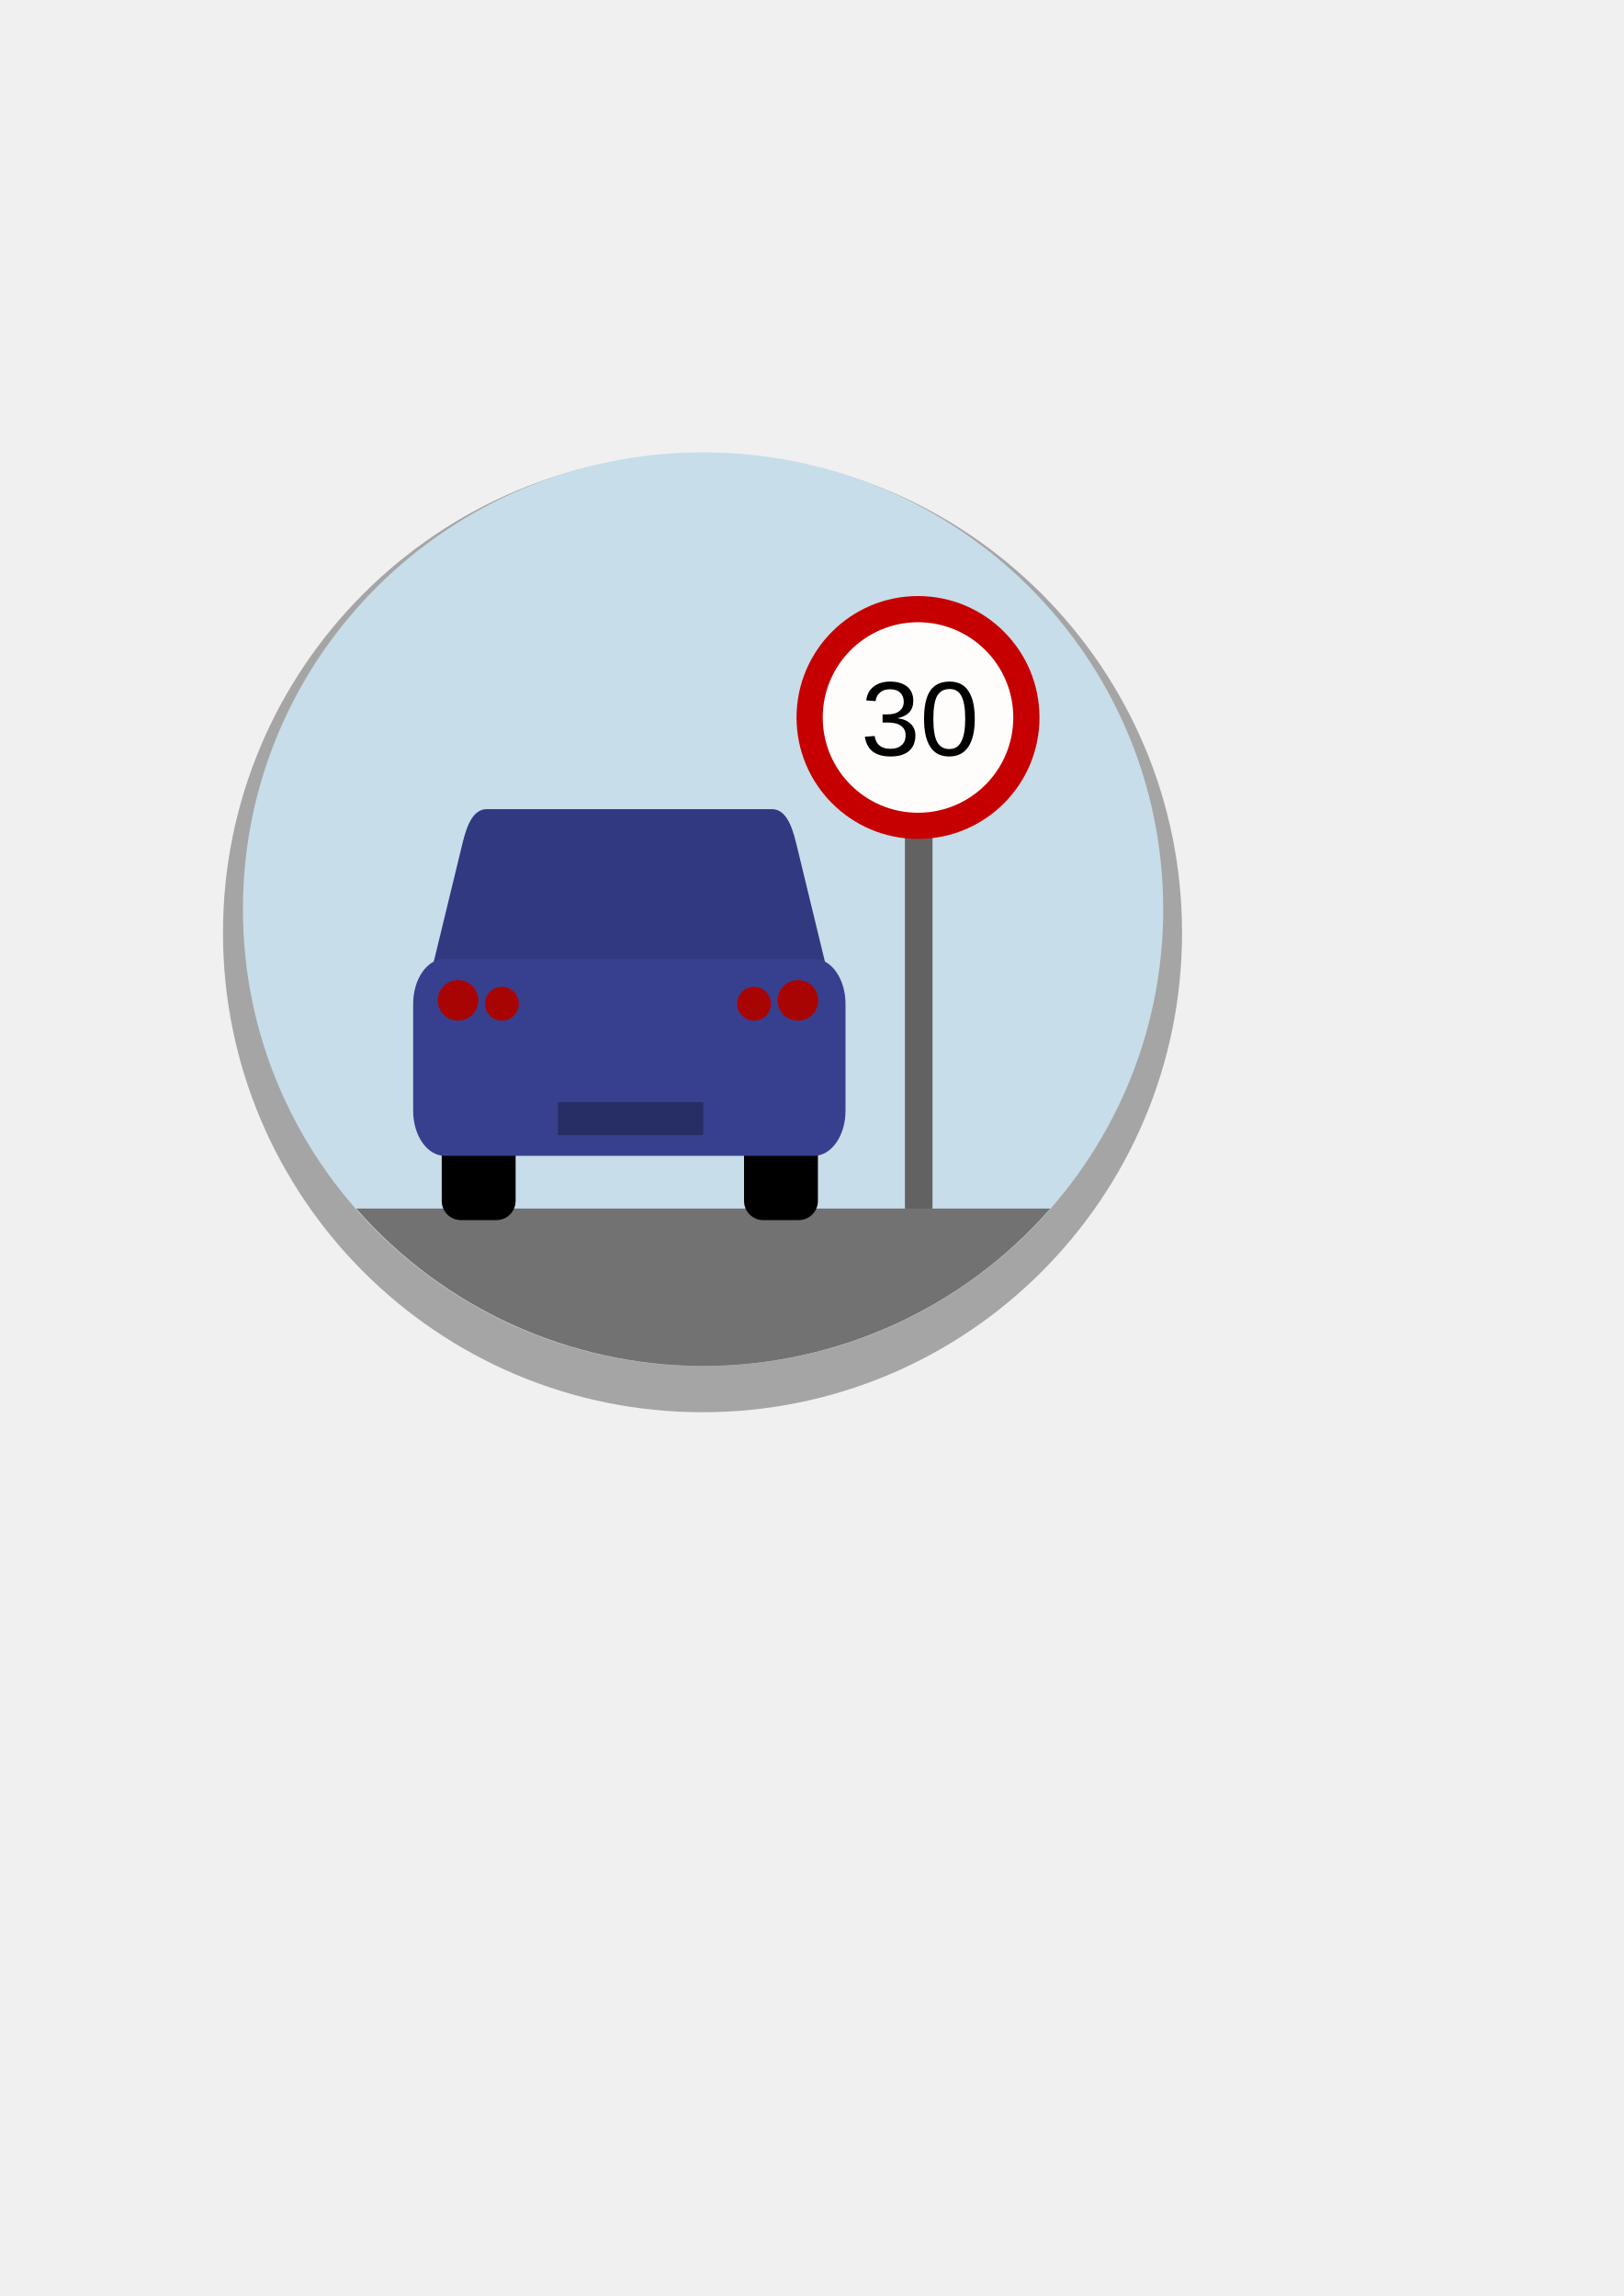
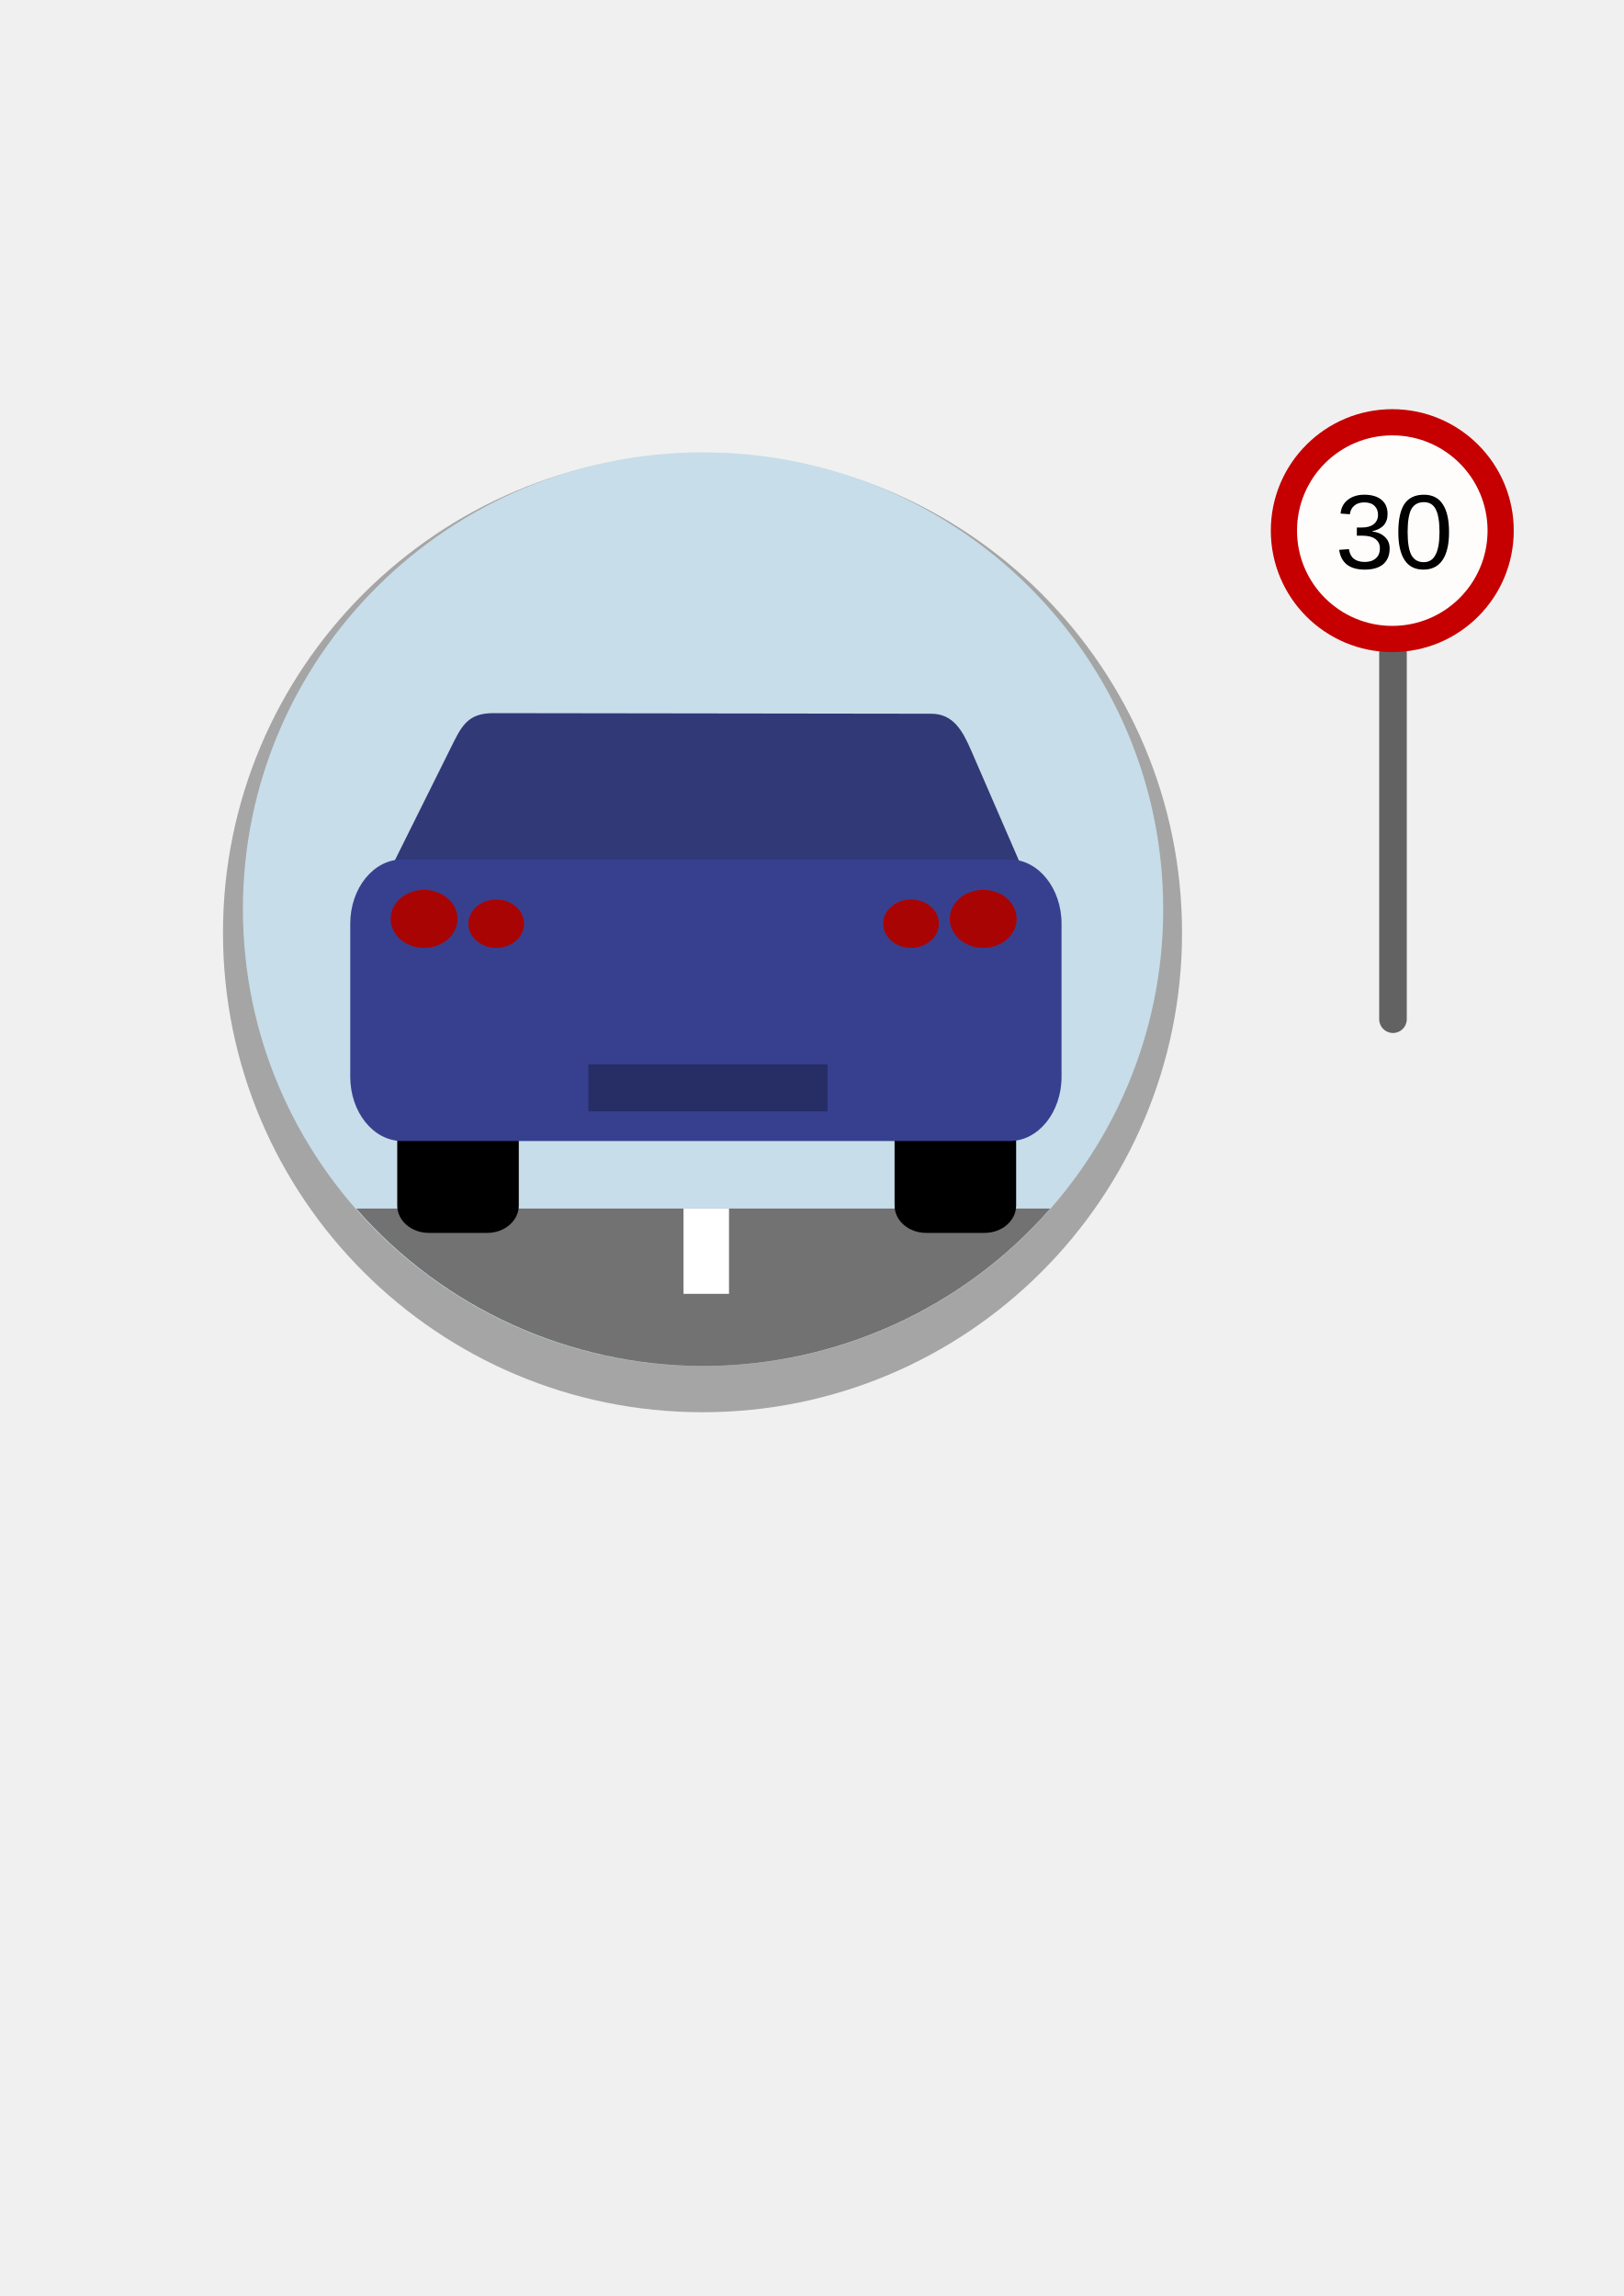
<svg xmlns="http://www.w3.org/2000/svg" id="svg8" version="1.1" viewBox="0 0 210 297" height="297mm" width="210mm">
  <defs id="defs2" />
  <circle style="fill:#000000;fill-opacity:0.315;stroke:none;stroke-width:1.196;stroke-miterlimit:4;stroke-dasharray:none;stroke-opacity:1" id="path4747" cx="90.859" cy="120.661" r="62.019" />
  <ellipse style="display:inline;fill:#c7dde9;fill-opacity:1;stroke:none;stroke-width:1.144;stroke-miterlimit:4;stroke-dasharray:none;stroke-opacity:1" id="path4747-8" cx="90.93" cy="117.608" rx="59.513" ry="59.095" />
-   <g id="g5752" transform="matrix(1.925694,0,0,1.925694,27.82964,-89.91524)">
+   <g id="g5752" transform="matrix(1.925694,0,0,1.925694,89.16941,-114.0873)">
    <rect ry="0.927" y="101.441" x="46.324" height="27.194" width="1.854" id="rect5619" style="opacity:1;vector-effect:none;fill:#636262;fill-opacity:1;stroke:none;stroke-width:2.868;stroke-linecap:round;stroke-linejoin:round;stroke-miterlimit:4;stroke-dasharray:none;stroke-dashoffset:0;stroke-opacity:1" />
    <circle r="8.158" cy="94.889" cx="47.204" id="path5558" style="opacity:1;vector-effect:none;fill:#c60000;fill-opacity:1;stroke:none;stroke-width:2.868;stroke-linecap:round;stroke-linejoin:round;stroke-miterlimit:4;stroke-dasharray:none;stroke-dashoffset:0;stroke-opacity:1" />
    <circle r="6.399" cy="94.889" cx="47.204" id="path5558-6" style="opacity:1;vector-effect:none;fill:#fffcfc;fill-opacity:1;stroke:none;stroke-width:2.25;stroke-linecap:round;stroke-linejoin:round;stroke-miterlimit:4;stroke-dasharray:none;stroke-dashoffset:0;stroke-opacity:1" />
    <text id="text5617" y="97.443" x="43.37" style="font-style:normal;font-variant:normal;font-weight:normal;font-stretch:normal;font-size:7.118px;line-height:1.25;font-family:Arial;-inkscape-font-specification:Arial;letter-spacing:0px;word-spacing:0px;fill:#000000;fill-opacity:1;stroke:none;stroke-width:0.178" xml:space="preserve">
      <tspan style="stroke-width:0.178" y="97.443" x="43.37" id="tspan5615">30</tspan>
    </text>
  </g>
  <path style="display:inline;fill:#727272;fill-opacity:1;stroke:none;stroke-width:1.144;stroke-miterlimit:4;stroke-dasharray:none;stroke-opacity:1" d="M 46.076,156.336 A 59.513,59.095 0 0 0 90.93,176.703 59.513,59.095 0 0 0 135.831,156.336 Z" id="path4747-8-2" />
  <g id="g5745" transform="matrix(1.925694,0,0,1.925694,15.56702,12.18987)">
-     <rect ry="1.287" rx="1.286" y="66.807" x="21.584" height="8.822" width="4.962" id="rect5634" style="opacity:1;vector-effect:none;fill:#000000;fill-opacity:1;stroke:none;stroke-width:4.265;stroke-linecap:round;stroke-linejoin:round;stroke-miterlimit:4;stroke-dasharray:none;stroke-dashoffset:0;stroke-opacity:1" />
-     <rect ry="1.287" rx="1.286" y="66.807" x="41.887" height="8.822" width="4.962" id="rect5634-4" style="opacity:1;vector-effect:none;fill:#000000;fill-opacity:1;stroke:none;stroke-width:4.265;stroke-linecap:round;stroke-linejoin:round;stroke-miterlimit:4;stroke-dasharray:none;stroke-dashoffset:0;stroke-opacity:1" />
-     <path id="rect5630-7" d="m 24.614,48.023 h 19.141 c 0.903,0 1.329,1.033 1.631,2.277 l 2.106,8.679 c 0.302,1.243 -2.833,2.277 -3.737,2.277 H 24.614 c -0.903,0 -4.039,-1.033 -3.737,-2.277 l 2.106,-8.679 c 0.302,-1.243 0.727,-2.277 1.631,-2.277 z" style="opacity:1;vector-effect:none;fill:#313980;fill-opacity:1;stroke:none;stroke-width:3.296;stroke-linecap:round;stroke-linejoin:round;stroke-miterlimit:4;stroke-dasharray:none;stroke-dashoffset:0;stroke-opacity:1" />
-     <rect rx="2.114" ry="3.024" y="58.077" x="19.665" height="13.233" width="29.038" id="rect5630" style="opacity:1;vector-effect:none;fill:#37408f;fill-opacity:1;stroke:none;stroke-width:3.753;stroke-linecap:round;stroke-linejoin:round;stroke-miterlimit:4;stroke-dasharray:none;stroke-dashoffset:0;stroke-opacity:1" />
-     <g id="g5698">
-       <circle style="opacity:1;vector-effect:none;fill:#a90404;fill-opacity:1;stroke:none;stroke-width:4.265;stroke-linecap:round;stroke-linejoin:round;stroke-miterlimit:4;stroke-dasharray:none;stroke-dashoffset:0;stroke-opacity:1" id="path5679" cx="22.678" cy="60.868" r="1.365" />
-       <circle style="opacity:1;vector-effect:none;fill:#a90404;fill-opacity:1;stroke:none;stroke-width:3.554;stroke-linecap:round;stroke-linejoin:round;stroke-miterlimit:4;stroke-dasharray:none;stroke-dashoffset:0;stroke-opacity:1" id="path5679-4" cx="25.625" cy="61.095" r="1.137" />
+     <g id="g851" transform="matrix(1.474257,0,0,1.474257,-9.717334,-35.86728)">
+       <rect style="opacity:1;vector-effect:none;fill:#000000;fill-opacity:1;stroke:none;stroke-width:4.436;stroke-linecap:round;stroke-linejoin:round;stroke-miterlimit:4;stroke-dasharray:none;stroke-dashoffset:0;stroke-opacity:1" id="rect5634" width="5.538" height="8.552" x="19.205" y="67.659" rx="1.436" ry="1.247" />
+       <rect style="opacity:1;vector-effect:none;fill:#000000;fill-opacity:1;stroke:none;stroke-width:4.436;stroke-linecap:round;stroke-linejoin:round;stroke-miterlimit:4;stroke-dasharray:none;stroke-dashoffset:0;stroke-opacity:1" id="rect5634-4" width="5.538" height="8.552" x="41.862" y="67.659" rx="1.436" ry="1.247" />
+       <path style="opacity:1;vector-effect:none;fill:#313977;fill-opacity:1;stroke:none;stroke-width:2.984;stroke-linecap:round;stroke-linejoin:round;stroke-miterlimit:4;stroke-dasharray:none;stroke-dashoffset:0;stroke-opacity:1" d="m 23.626,52.529 19.904,0.027 c 1.008,0.001 1.43,0.775 1.82,1.672 l 2.766,6.376 c 0.389,0.898 -3.162,1.672 -4.17,1.672 H 22.586 c -1.008,0 -4.611,-0.786 -4.17,-1.672 l 3.39,-6.82 c 0.441,-0.887 0.812,-1.258 1.82,-1.256 z" id="rect5630-7" />
+       <rect style="opacity:1;vector-effect:none;fill:#37408f;fill-opacity:1;stroke:none;stroke-width:3.903;stroke-linecap:round;stroke-linejoin:round;stroke-miterlimit:4;stroke-dasharray:none;stroke-dashoffset:0;stroke-opacity:1" id="rect5630" width="32.405" height="12.828" x="17.064" y="59.197" ry="2.931" rx="2.359" />
+       <g transform="matrix(1.115927,0,0,0.9693876,-4.880814,2.897804)" id="g5698">
+         <circle r="1.365" cy="60.868" cx="22.678" id="path5679" style="opacity:1;vector-effect:none;fill:#a90404;fill-opacity:1;stroke:none;stroke-width:4.265;stroke-linecap:round;stroke-linejoin:round;stroke-miterlimit:4;stroke-dasharray:none;stroke-dashoffset:0;stroke-opacity:1" />
+         <circle r="1.137" cy="61.095" cx="25.625" id="path5679-4" style="opacity:1;vector-effect:none;fill:#a90404;fill-opacity:1;stroke:none;stroke-width:3.554;stroke-linecap:round;stroke-linejoin:round;stroke-miterlimit:4;stroke-dasharray:none;stroke-dashoffset:0;stroke-opacity:1" />
+       </g>
+       <g id="g5698-4" transform="matrix(-1.115927,0,0,0.9693876,71.20705,2.897804)">
+         <circle r="1.365" cy="60.868" cx="22.678" id="path5679-2" style="opacity:1;vector-effect:none;fill:#a90404;fill-opacity:1;stroke:none;stroke-width:4.265;stroke-linecap:round;stroke-linejoin:round;stroke-miterlimit:4;stroke-dasharray:none;stroke-dashoffset:0;stroke-opacity:1" />
+         <circle r="1.137" cy="61.095" cx="25.625" id="path5679-4-5" style="opacity:1;vector-effect:none;fill:#a90404;fill-opacity:1;stroke:none;stroke-width:3.554;stroke-linecap:round;stroke-linejoin:round;stroke-miterlimit:4;stroke-dasharray:none;stroke-dashoffset:0;stroke-opacity:1" />
+       </g>
+       <rect style="opacity:1;vector-effect:none;fill:#272d65;fill-opacity:1;stroke:none;stroke-width:4.259;stroke-linecap:round;stroke-linejoin:round;stroke-miterlimit:4;stroke-dasharray:none;stroke-dashoffset:0;stroke-opacity:1" id="rect5726" width="10.898" height="2.143" x="27.912" y="68.532" rx="0" ry="2.143" />
+       <rect style="opacity:1;vector-effect:none;fill:#ffffff;fill-opacity:1;stroke:none;stroke-width:0.996;stroke-linecap:round;stroke-linejoin:round;stroke-miterlimit:4;stroke-dasharray:none;stroke-dashoffset:0;stroke-opacity:1" id="rect853" width="2.072" height="3.884" x="32.247" y="75.104" rx="0" ry="0" />
    </g>
-     <g transform="matrix(-1,0,0,1,68.18353,0)" id="g5698-4">
-       <circle style="opacity:1;vector-effect:none;fill:#a90404;fill-opacity:1;stroke:none;stroke-width:4.265;stroke-linecap:round;stroke-linejoin:round;stroke-miterlimit:4;stroke-dasharray:none;stroke-dashoffset:0;stroke-opacity:1" id="path5679-2" cx="22.678" cy="60.868" r="1.365" />
-       <circle style="opacity:1;vector-effect:none;fill:#a90404;fill-opacity:1;stroke:none;stroke-width:3.554;stroke-linecap:round;stroke-linejoin:round;stroke-miterlimit:4;stroke-dasharray:none;stroke-dashoffset:0;stroke-opacity:1" id="path5679-4-5" cx="25.625" cy="61.095" r="1.137" />
-     </g>
-     <rect ry="2.21" rx="0" y="67.706" x="29.386" height="2.21" width="9.766" id="rect5726" style="opacity:1;vector-effect:none;fill:#272d65;fill-opacity:1;stroke:none;stroke-width:4.095;stroke-linecap:round;stroke-linejoin:round;stroke-miterlimit:4;stroke-dasharray:none;stroke-dashoffset:0;stroke-opacity:1" />
  </g>
</svg>
